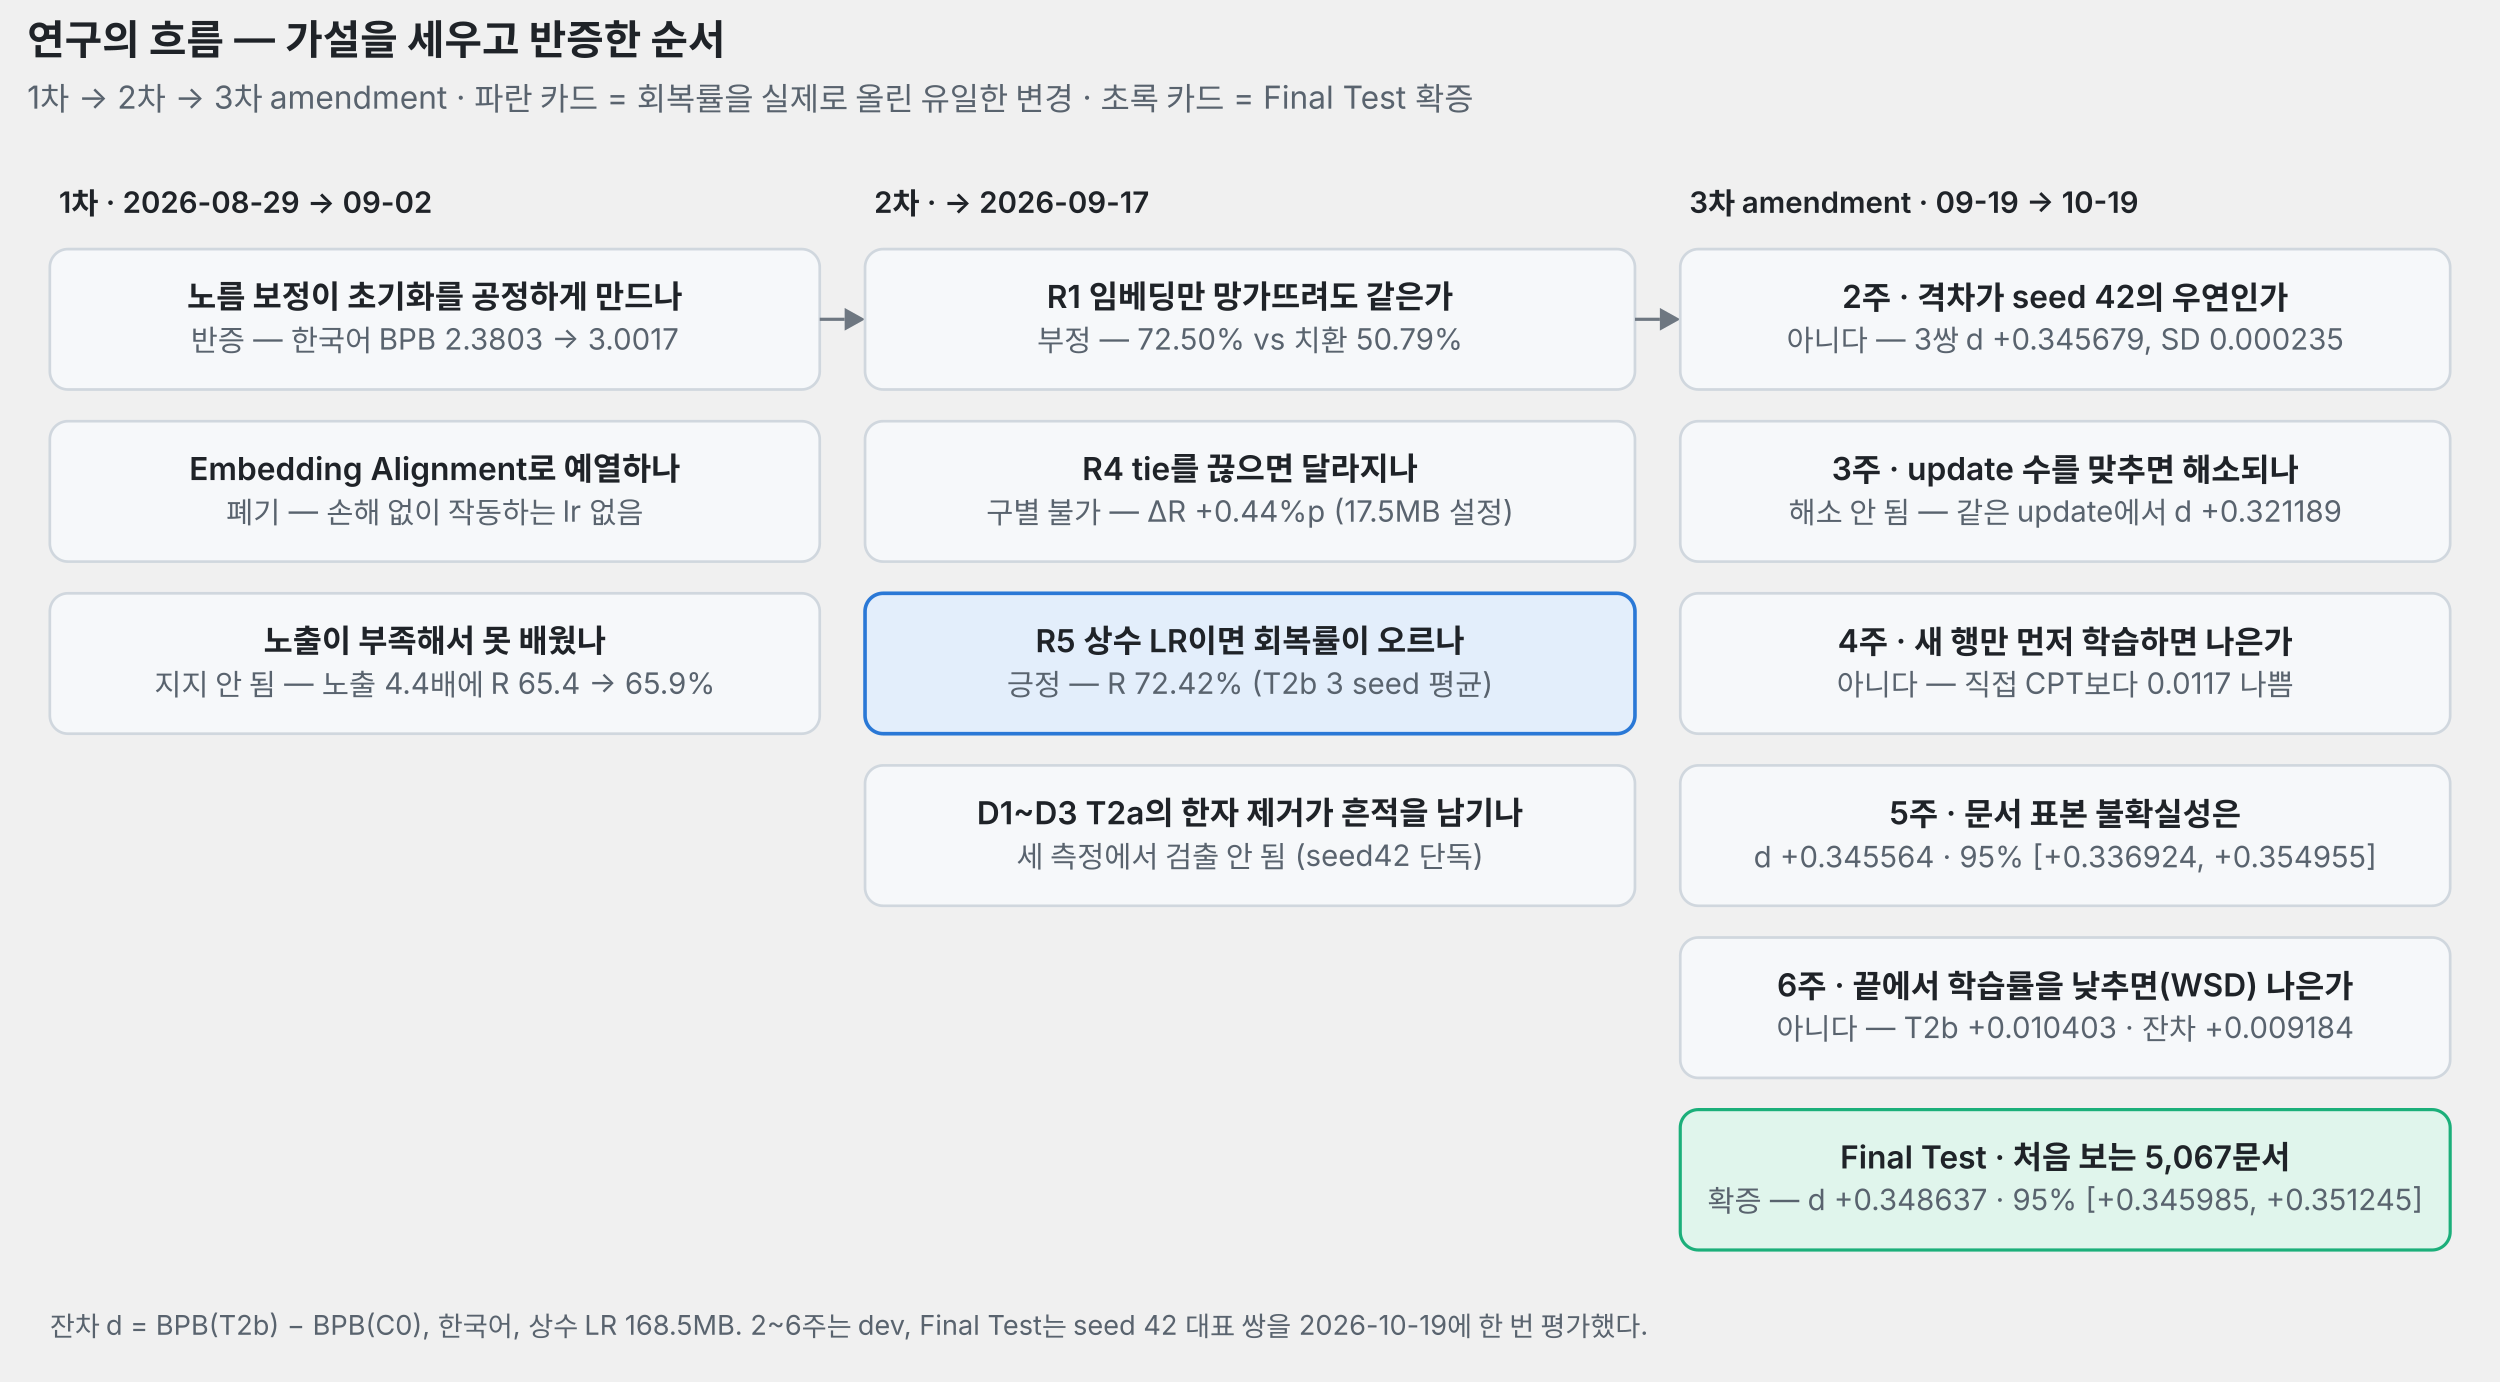
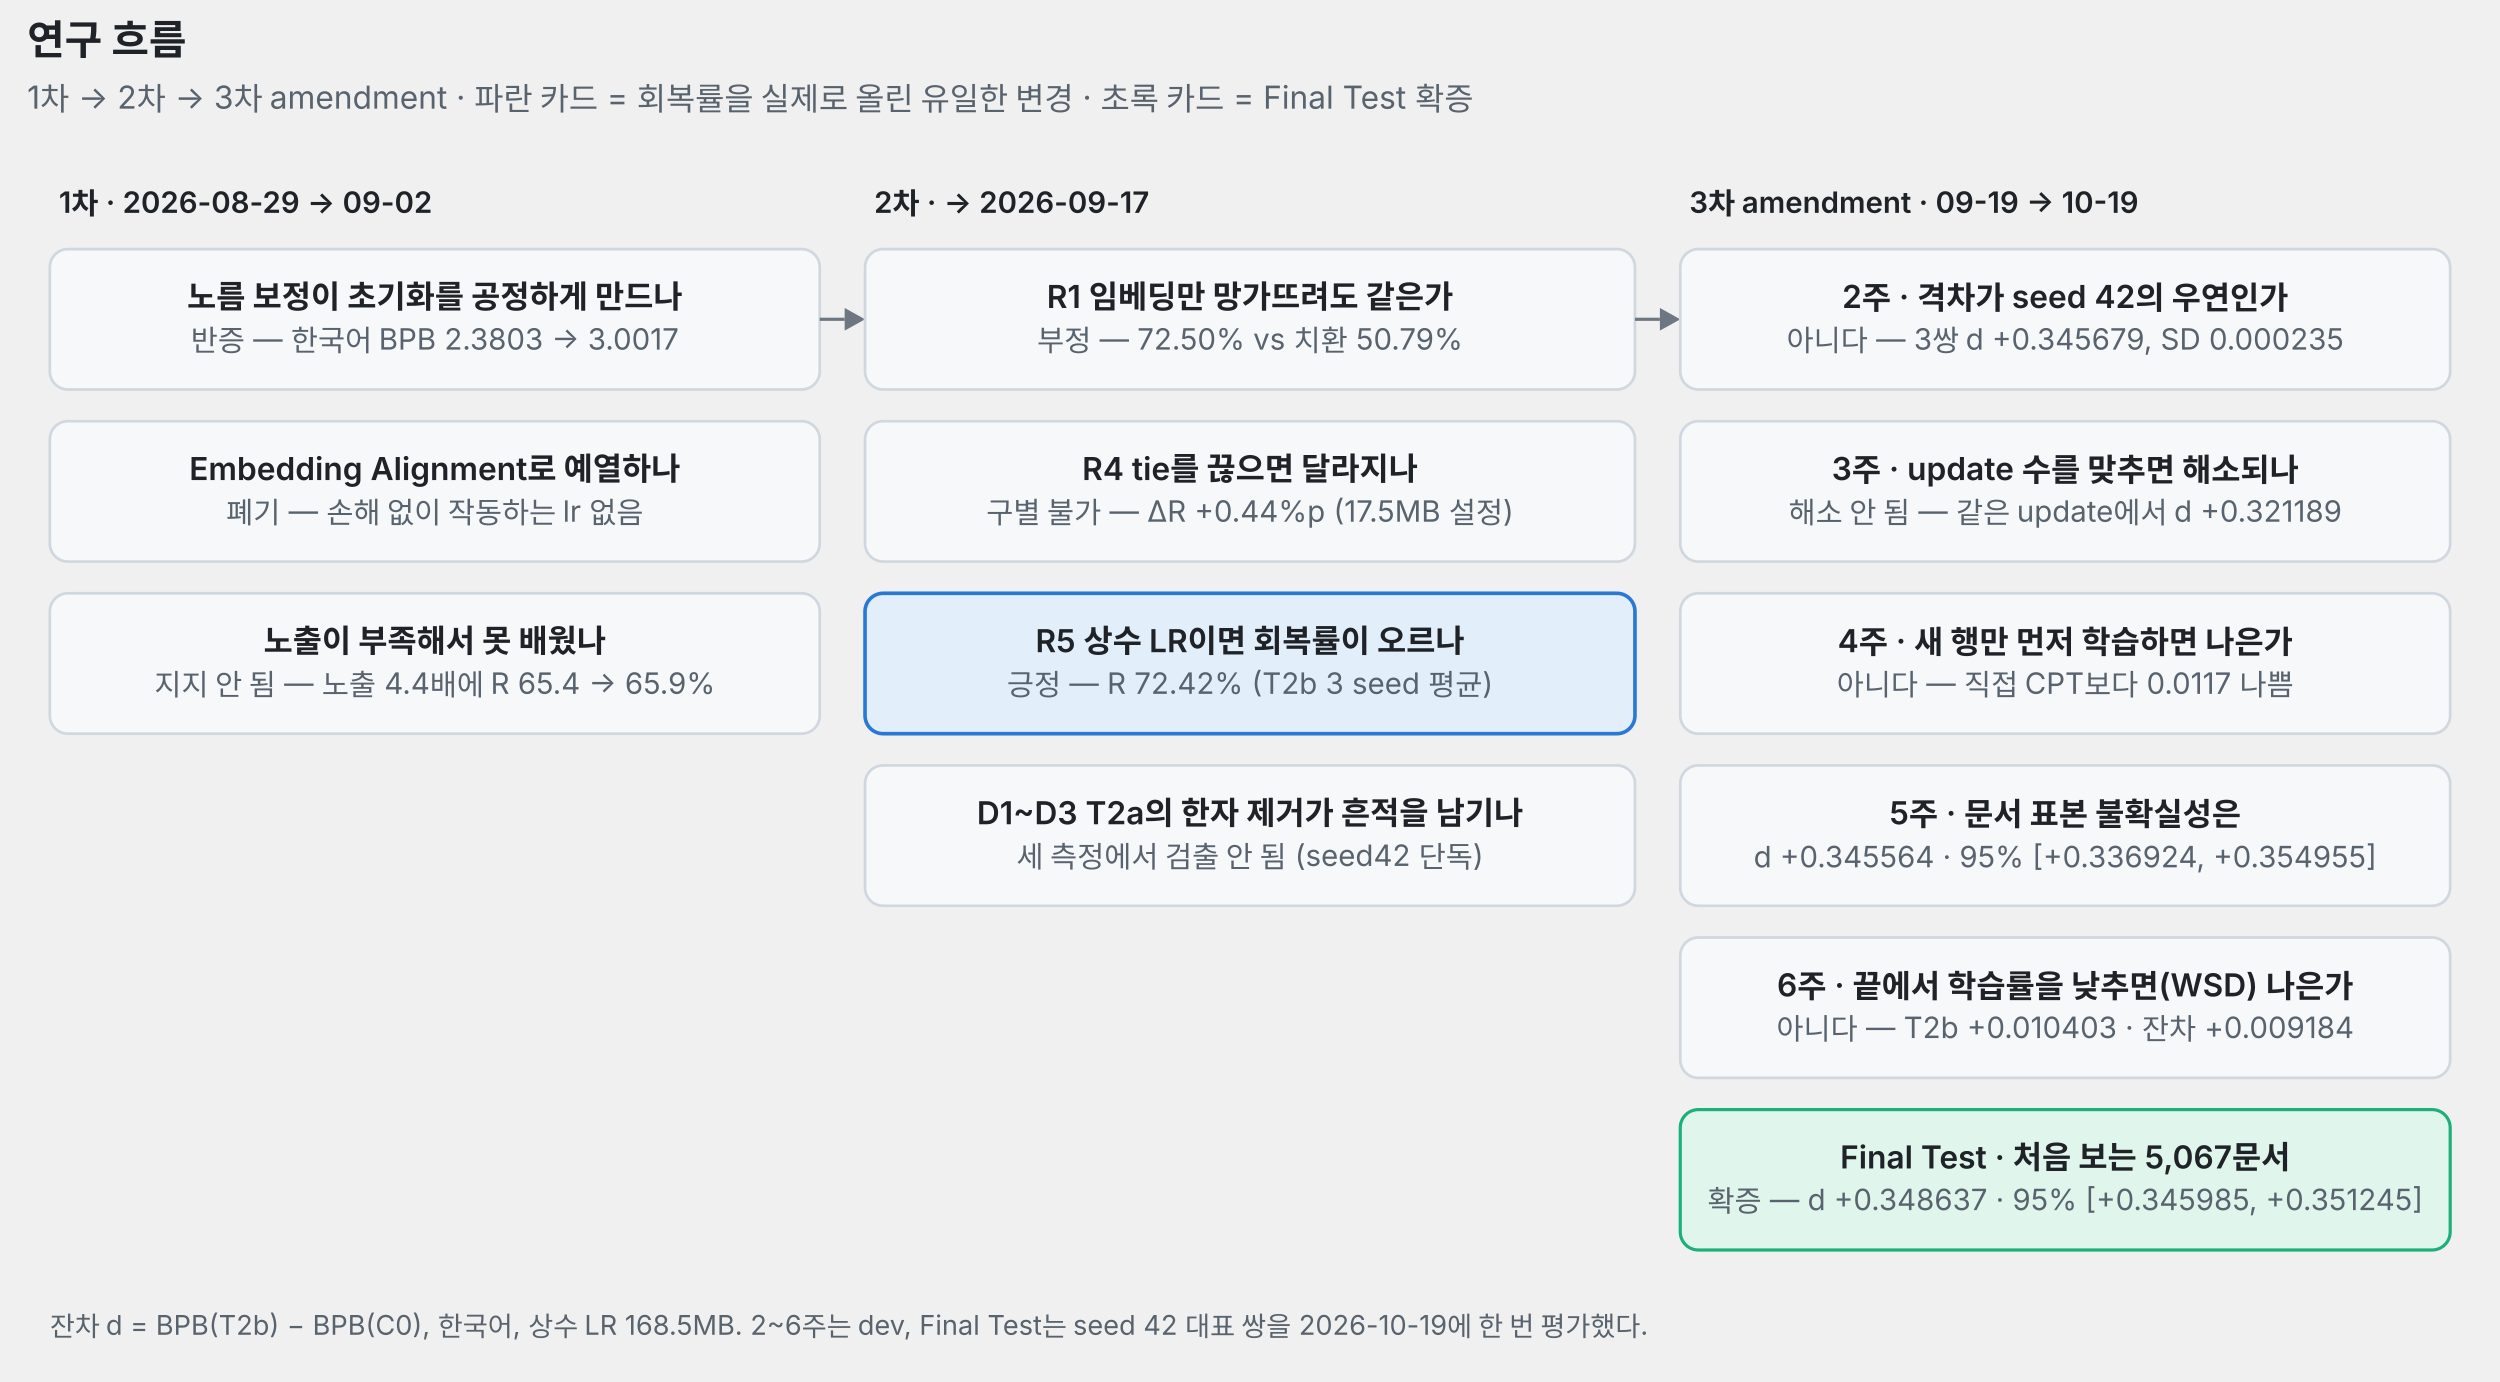
<svg xmlns="http://www.w3.org/2000/svg" viewBox="-12 0 1104 610" width="1104" height="610" role="img" aria-label="1차에서 세운 세 가설은 모두 반증됐고, 2차에서 상수 LR만 회복률을 72.42%로 올렸으며, 3차 amendment에서 격차는 seed 3쌍에서 재현되고 update 보정·warm-start·WSD로 해소되지 않았으며 Final Test에서 확증됐다">
  <style>
  text { font-family: system-ui, -apple-system, "Segoe UI", "Malgun Gothic", "Apple SD Gothic Neo", sans-serif; fill: #1f2328; }
  .ink { fill: #1f2328; } .sub { fill: #59636e; } .muted { fill: #818b98; } .lbl { fill: #59636e; }
  .grid { stroke: #eaeef2; stroke-width: 1; } .base { stroke: #afb8c1; stroke-width: 1; }
  .s1 { fill: #2a78d6; } .s2 { fill: #eb6834; } .s3 { fill: #1baf7a; } .s4 { fill: #eda100; }
  .s5 { fill: #e87ba4; } .s6 { fill: #008300; } .s7 { fill: #4a3aa7; } .s8 { fill: #e34948; }
  .dim { fill: #d0d7de; } .dim2 { fill: #8c959f; }
  .box  { fill: #f6f8fa; stroke: #d0d7de; stroke-width: 1.2; }
  .em   { fill: #e3eefb; stroke: #2a78d6; stroke-width: 1.6; }
  .mute { fill: #ffffff; stroke: #d0d7de; stroke-width: 1.2; }
  .k-auto { fill: #e0f5ec; stroke: #1baf7a; stroke-width: 1.4; }
  .k-man  { fill: #fdf3d8; stroke: #eda100; stroke-width: 1.4; }
  .k-todo { fill: none; stroke: #8c959f; stroke-width: 1.2; stroke-dasharray: 5 4; }
  .grp { fill: none; stroke: #d0d7de; stroke-width: 1; stroke-dasharray: 3 3; }
  .ln { stroke: #6e7781; stroke-width: 1.4; fill: none; } .ah { fill: #6e7781; }
  .ln-em { stroke: #2a78d6; stroke-width: 2; fill: none; } .ah-em { fill: #2a78d6; }
  .dash { stroke-dasharray: 5 4; }
  @media (prefers-color-scheme: dark) {
    text, .ink { fill: #e6edf3; } .sub, .lbl { fill: #9198a1; } .muted { fill: #8b949e; }
    .grid { stroke: #262c36; } .base { stroke: #59636e; }
    .s1 { fill: #3987e5; } .s2 { fill: #d95926; } .s3 { fill: #199e70; } .s4 { fill: #c98500; }
    .s5 { fill: #d55181; } .s6 { fill: #008300; } .s7 { fill: #9085e9; } .s8 { fill: #e66767; }
    .dim { fill: #3d444d; } .dim2 { fill: #6e7681; }
    .box  { fill: #161b22; stroke: #3d444d; }
    .em   { fill: #0f2340; stroke: #3987e5; }
    .mute { fill: #0d1117; stroke: #3d444d; }
    .k-auto { fill: #0c2a1f; stroke: #199e70; } .k-man { fill: #2e2408; stroke: #c98500; } .k-todo { stroke: #6e7681; }
    .grp { stroke: #3d444d; }
    .ln { stroke: #8b949e; } .ah { fill: #8b949e; } .ln-em { stroke: #3987e5; } .ah-em { fill: #3987e5; }
  }
</style>
-   <text x="0" y="24" font-size="18" font-weight="600" class="ink">연구의 흐름 — 가설을 세우고 반증한 순서</text>
+   <text x="0" y="24" font-size="18" font-weight="600" class="ink">연구 흐름</text>
  <text x="0" y="48" font-size="14" class="sub">1차 → 2차 → 3차 amendment · 파란 카드 = 회복률을 실제로 올린 유일한 변경 · 초록 카드 = Final Test 확증</text>
  <g transform="translate(0,64)">
    <text x="14" y="30" font-size="13" class="ink" font-weight="600">1차 · 2026-08-29 → 09-02</text>
    <rect class="box" x="10" y="46" width="340" height="62" rx="8" />
    <text x="180" y="72" font-size="14" text-anchor="middle" font-weight="600" class="ink">노름 보정이 초기화를 공정하게 만드나</text>
    <text x="180" y="91" font-size="13" text-anchor="middle" class="sub">반증 — 한국어 BPB 2.3803 → 3.0017</text>
    <rect class="box" x="10" y="122" width="340" height="62" rx="8" />
    <text x="180" y="148" font-size="14" text-anchor="middle" font-weight="600" class="ink">Embedding Alignment로 예열하나</text>
    <text x="180" y="167" font-size="13" text-anchor="middle" class="sub">폐기 — 손해 없이 작동하는 lr 없음</text>
    <rect class="box" x="10" y="198" width="340" height="62" rx="8" />
    <text x="180" y="224" font-size="14" text-anchor="middle" font-weight="600" class="ink">노출이 부족해서 못 배웠나</text>
    <text x="180" y="243" font-size="13" text-anchor="middle" class="sub">지지 안 됨 — 노출 4.4배에 R 65.4 → 65.9%</text>
    <polyline class="ln" points="350,77 361,77" />
    <polygon class="ah" points="370,77 361,72 361,82" />
    <text x="374" y="30" font-size="13" class="ink" font-weight="600">2차 · → 2026-09-17</text>
    <rect class="box" x="370" y="46" width="340" height="62" rx="8" />
    <text x="540" y="72" font-size="14" text-anchor="middle" font-weight="600" class="ink">R1 임베딩만 망가뜨려도 같은가</text>
    <text x="540" y="91" font-size="13" text-anchor="middle" class="sub">부정 — 72.50% vs 치환 50.79%</text>
    <rect class="box" x="370" y="122" width="340" height="62" rx="8" />
    <text x="540" y="148" font-size="14" text-anchor="middle" font-weight="600" class="ink">R4 tie를 끊으면 달라지나</text>
    <text x="540" y="167" font-size="13" text-anchor="middle" class="sub">구별 불가 — ΔR +0.44%p (17.5MB 설정)</text>
    <rect class="em" x="370" y="198" width="340" height="62" rx="8" />
    <text x="540" y="224" font-size="14" text-anchor="middle" font-weight="600" class="ink">R5 상수 LR이면 회복률이 오르나</text>
    <text x="540" y="243" font-size="13" text-anchor="middle" class="sub">긍정 — R 72.42% (T2b 3 seed 평균)</text>
    <rect class="box" x="370" y="274" width="340" height="62" rx="8" />
    <text x="540" y="300" font-size="14" text-anchor="middle" font-weight="600" class="ink">D1~D3 T2a의 한자 제거가 흔적을 남기나</text>
    <text x="540" y="319" font-size="13" text-anchor="middle" class="sub">세 측정에서 검출 안 됨 (seed42 단독)</text>
    <polyline class="ln" points="710,77 721,77" />
    <polygon class="ah" points="730,77 721,72 721,82" />
    <text x="734" y="30" font-size="13" class="ink" font-weight="600">3차 amendment · 09-19 → 10-19</text>
    <rect class="box" x="730" y="46" width="340" height="62" rx="8" />
    <text x="900" y="72" font-size="14" text-anchor="middle" font-weight="600" class="ink">2주 · 격차가 seed 42의 우연인가</text>
    <text x="900" y="91" font-size="13" text-anchor="middle" class="sub">아니다 — 3쌍 d +0.345679, SD 0.000235</text>
    <rect class="box" x="730" y="122" width="340" height="62" rx="8" />
    <text x="900" y="148" font-size="14" text-anchor="middle" font-weight="600" class="ink">3주 · update 수를 맞추면 해소되나</text>
    <text x="900" y="167" font-size="13" text-anchor="middle" class="sub">해소 안 됨 — 같은 update에서 d +0.321189</text>
    <rect class="box" x="730" y="198" width="340" height="62" rx="8" />
    <text x="900" y="224" font-size="14" text-anchor="middle" font-weight="600" class="ink">4주 · 새 행만 먼저 학습하면 나은가</text>
    <text x="900" y="243" font-size="13" text-anchor="middle" class="sub">아니다 — 직접 CPT보다 0.0117 나쁨</text>
    <rect class="box" x="730" y="274" width="340" height="62" rx="8" />
    <text x="900" y="300" font-size="14" text-anchor="middle" font-weight="600" class="ink">5주 · 문서 표본 불확실성은</text>
    <text x="900" y="319" font-size="13" text-anchor="middle" class="sub">d +0.345564 · 95% [+0.336924, +0.354955]</text>
    <rect class="box" x="730" y="350" width="340" height="62" rx="8" />
    <text x="900" y="376" font-size="14" text-anchor="middle" font-weight="600" class="ink">6주 · 끝에서 학습률을 낮추면(WSD) 나은가</text>
    <text x="900" y="395" font-size="13" text-anchor="middle" class="sub">아니다 — T2b +0.010403 · 잔차 +0.009184</text>
    <rect class="k-auto" x="730" y="426" width="340" height="62" rx="8" />
    <text x="900" y="452" font-size="14" text-anchor="middle" font-weight="600" class="ink">Final Test · 처음 보는 5,067문서</text>
    <text x="900" y="471" font-size="13" text-anchor="middle" class="sub">확증 — d +0.348637 · 95% [+0.345985, +0.351245]</text>
    <text x="10" y="526" font-size="12" class="lbl">잔차 d = BPB(T2b) − BPB(C0), 한국어, 상수 LR 168.5MB. 2~6주는 dev, Final Test는 seed 42 대표 쌍을 2026-10-19에 한 번 평가했다.</text>
  </g>
</svg>
